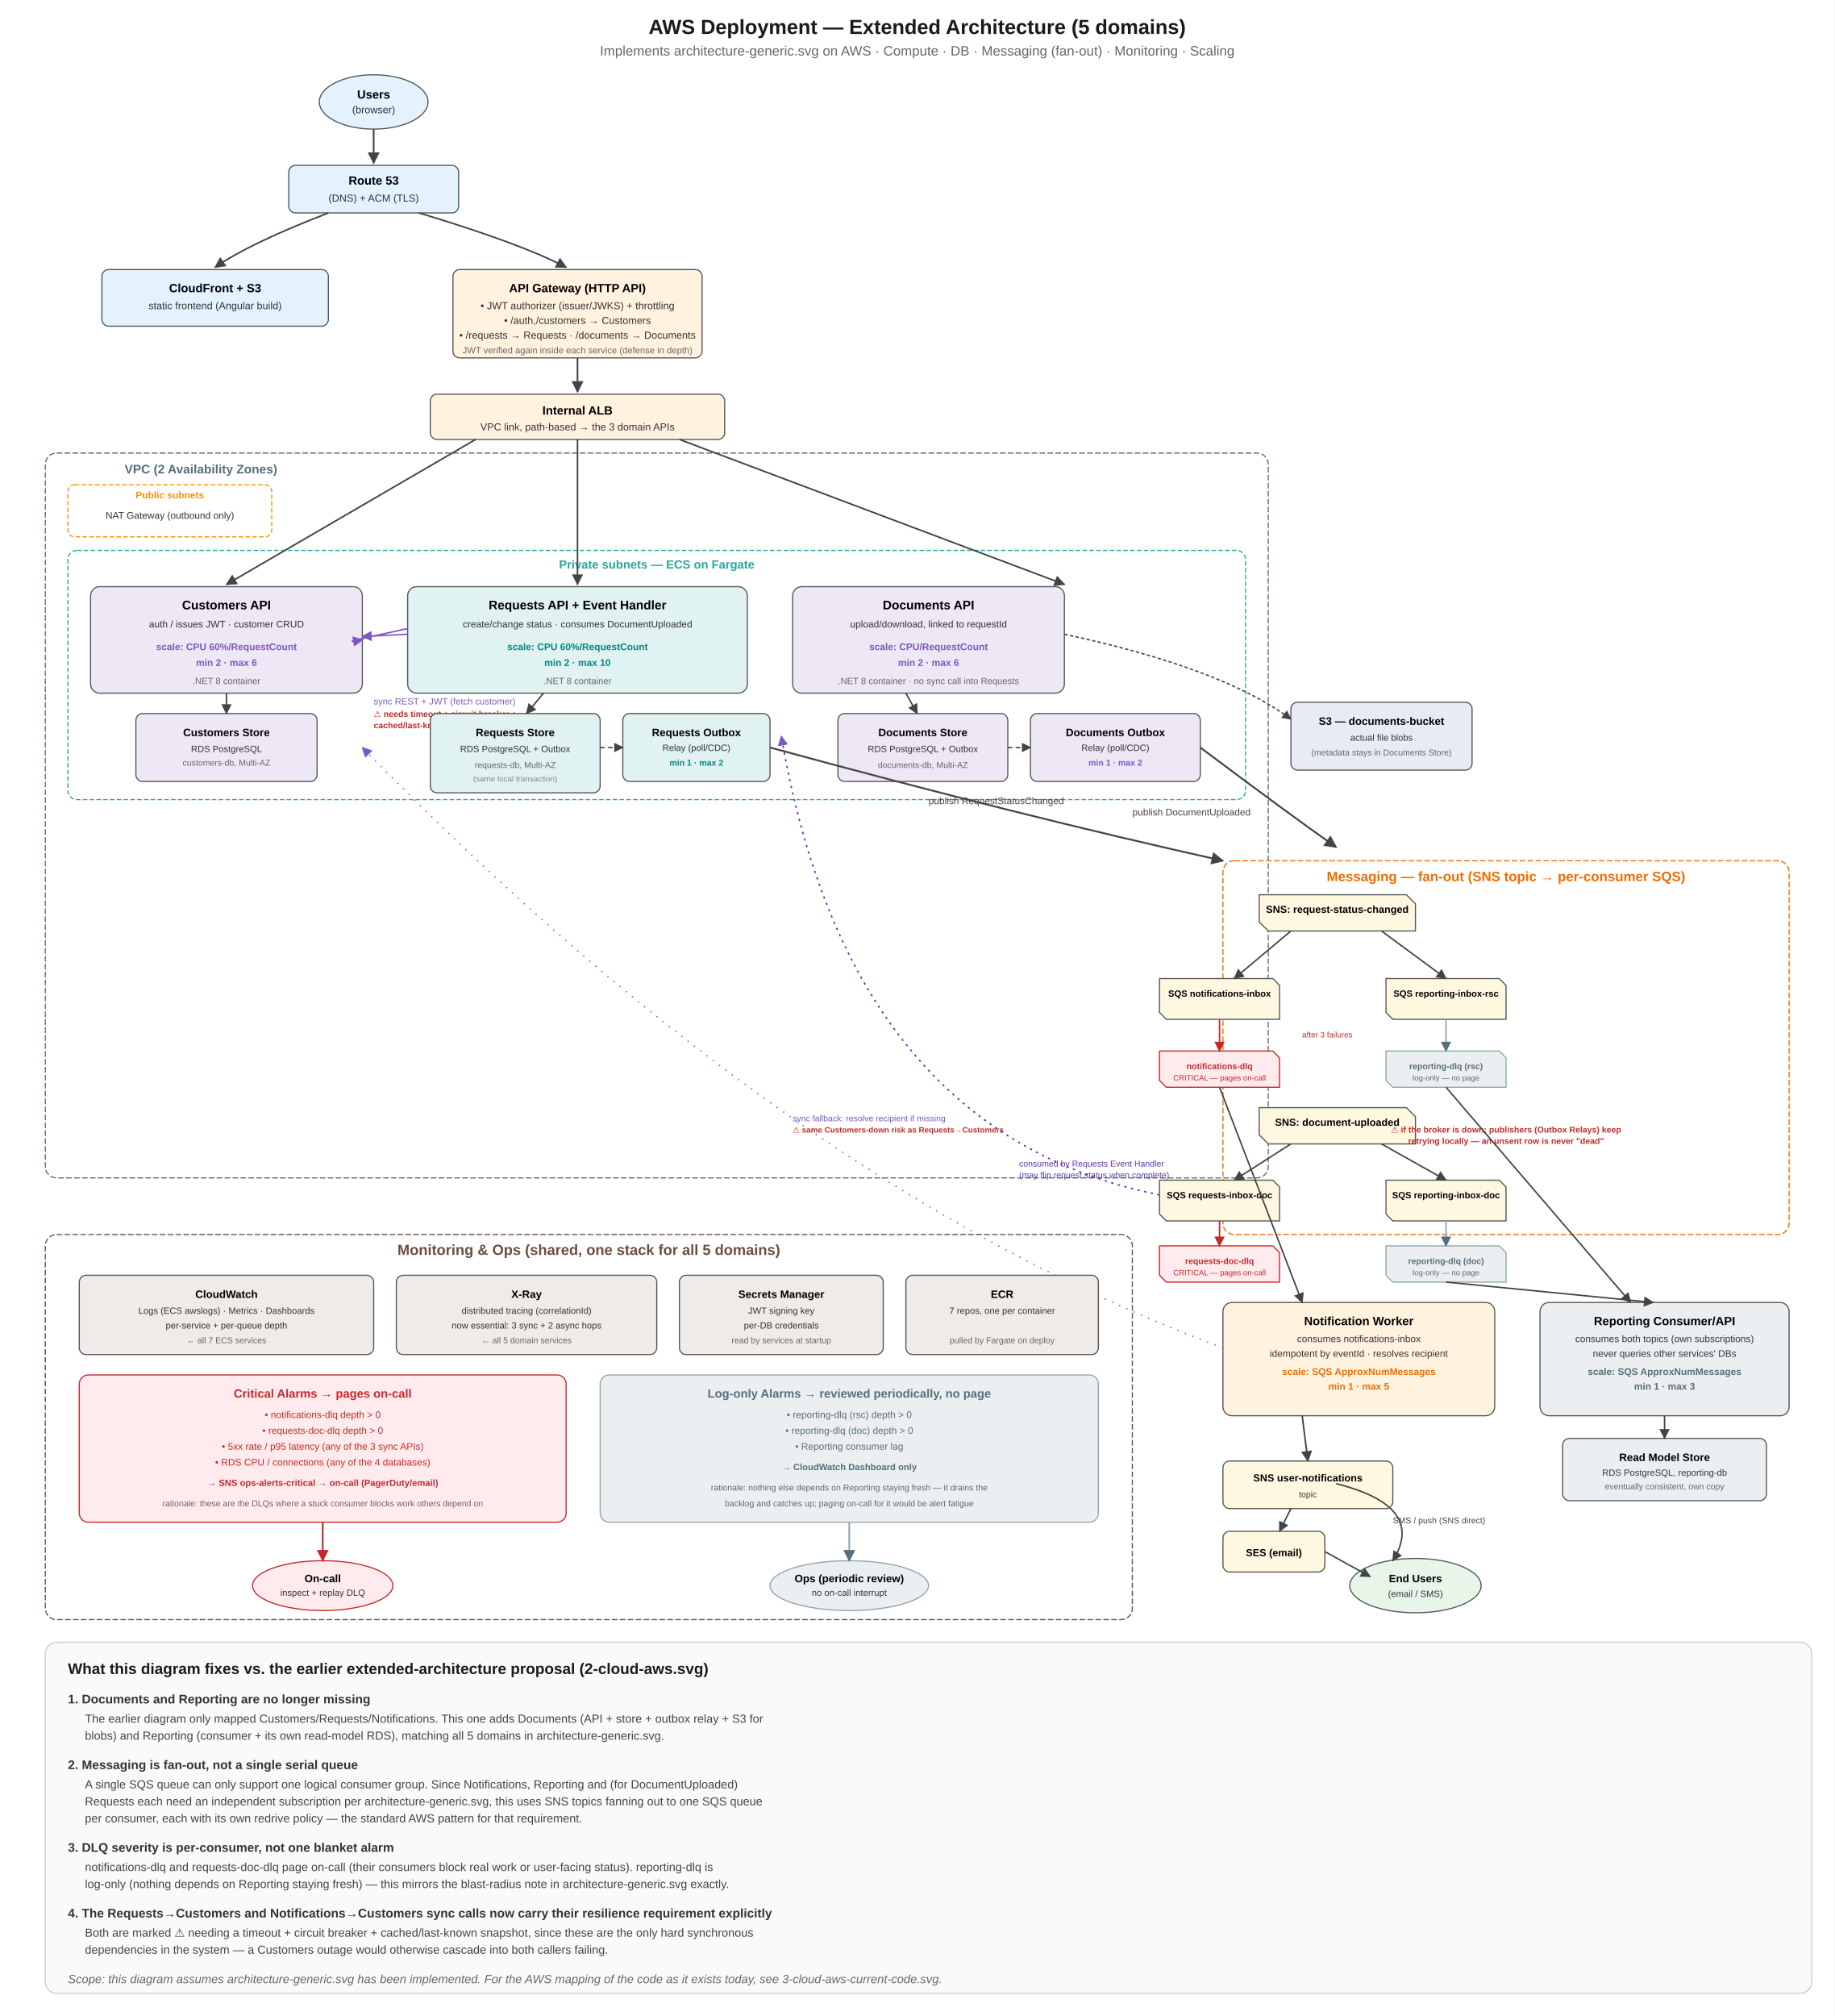
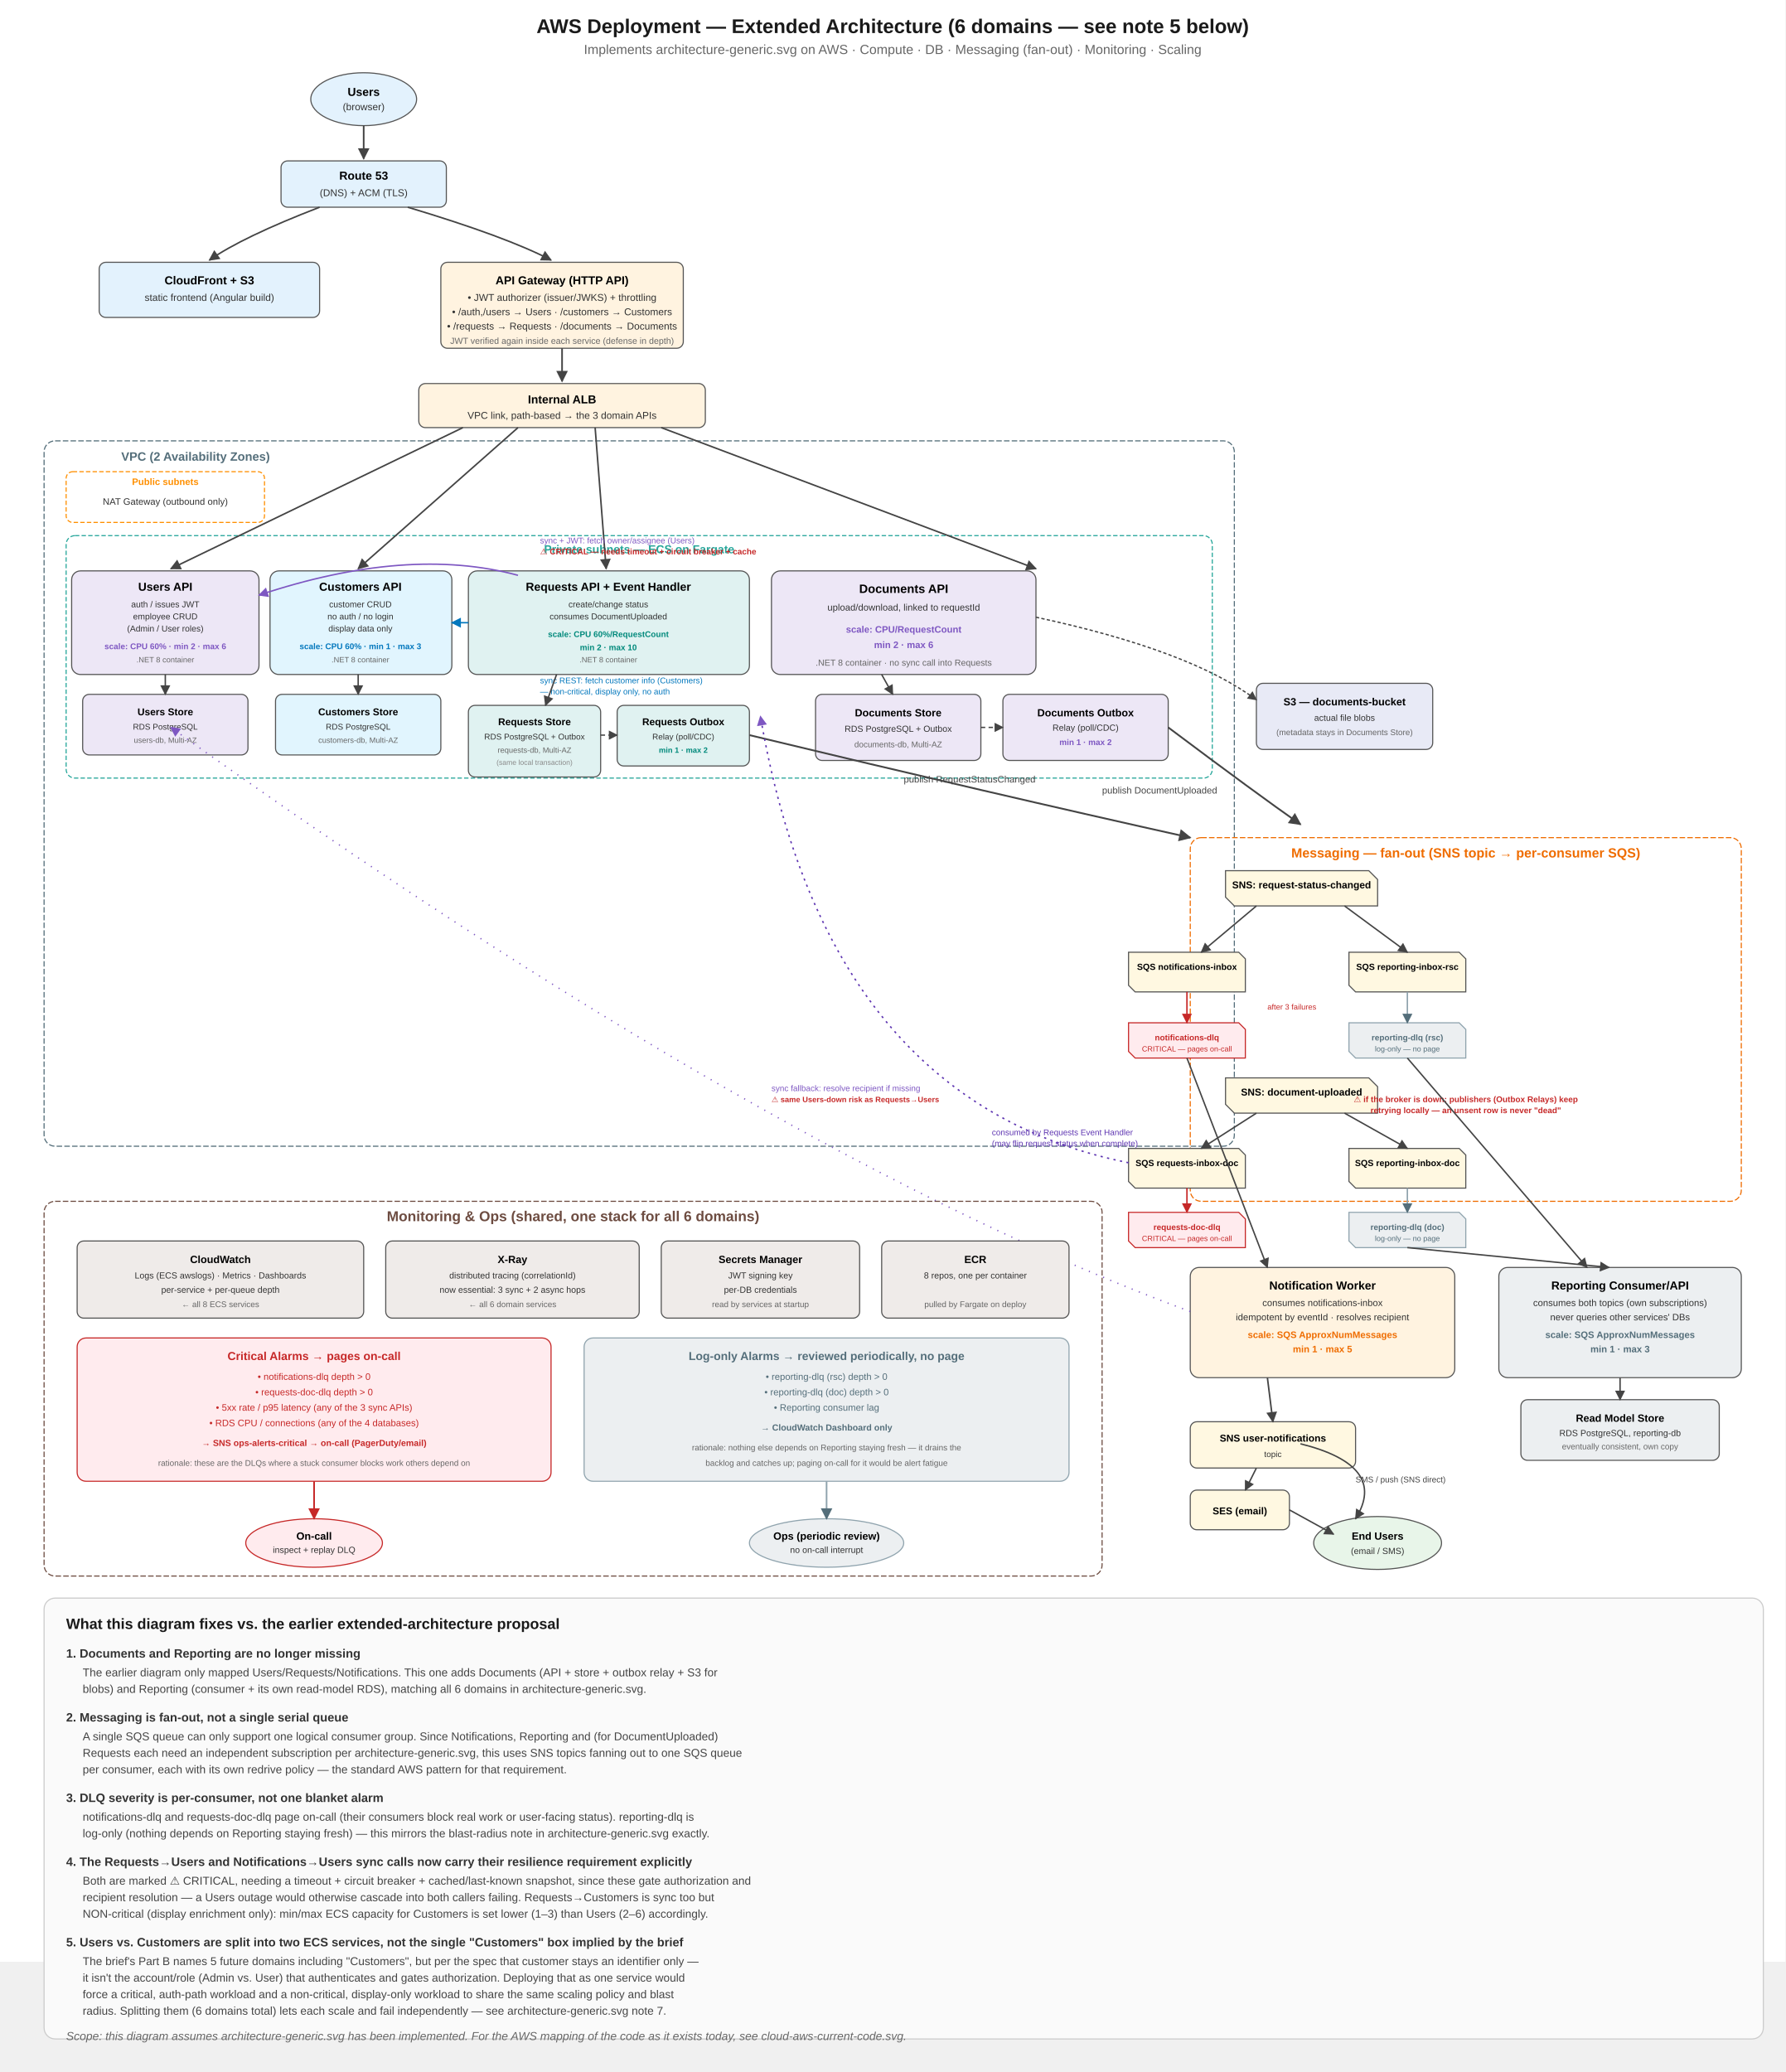
- <svg xmlns="http://www.w3.org/2000/svg" viewBox="0 0 1620 1780" font-family="Segoe UI, Arial, sans-serif">
+ <svg xmlns="http://www.w3.org/2000/svg" viewBox="0 0 1620 1880" font-family="Segoe UI, Arial, sans-serif">
  <defs>
    <marker id="a1" viewBox="0 0 10 10" refX="9" refY="5" markerWidth="7" markerHeight="7" orient="auto-start-reverse">
      <path d="M0,0 L10,5 L0,10 z" fill="#444" />
    </marker>
    <marker id="a2" viewBox="0 0 10 10" refX="9" refY="5" markerWidth="7" markerHeight="7" orient="auto-start-reverse">
      <path d="M0,0 L10,5 L0,10 z" fill="#c62828" />
    </marker>
    <marker id="a3" viewBox="0 0 10 10" refX="9" refY="5" markerWidth="7" markerHeight="7" orient="auto-start-reverse">
      <path d="M0,0 L10,5 L0,10 z" fill="#7e57c2" />
    </marker>
    <marker id="a4" viewBox="0 0 10 10" refX="9" refY="5" markerWidth="7" markerHeight="7" orient="auto-start-reverse">
      <path d="M0,0 L10,5 L0,10 z" fill="#546e7a" />
    </marker>
+     <marker id="a5" viewBox="0 0 10 10" refX="9" refY="5" markerWidth="7" markerHeight="7" orient="auto-start-reverse">
+       <path d="M0,0 L10,5 L0,10 z" fill="#0277bd" />
+     </marker>
  </defs>
  <rect x="0" y="0" width="1620" height="1780" fill="#ffffff" />
-   <text x="810" y="30" text-anchor="middle" font-size="18" font-weight="700" fill="#1a1a1a">AWS Deployment — Extended Architecture (5 domains)</text>
+   <text x="810" y="30" text-anchor="middle" font-size="18" font-weight="700" fill="#1a1a1a">AWS Deployment — Extended Architecture (6 domains — see note 5 below)</text>
  <text x="810" y="49" text-anchor="middle" font-size="12" fill="#666">Implements architecture-generic.svg on AWS · Compute · DB · Messaging (fan-out) · Monitoring · Scaling</text>
  <ellipse cx="330" cy="90" rx="48" ry="24" fill="#e3f2fd" stroke="#555" />
  <text x="330" y="87" text-anchor="middle" font-size="10.5" font-weight="600">Users</text>
  <text x="330" y="100" text-anchor="middle" font-size="9" fill="#333">(browser)</text>
  <path d="M330,114 L330,144" stroke="#444" stroke-width="1.5" marker-end="url(#a1)" />
  <rect x="255" y="146" width="150" height="42" rx="6" fill="#e3f2fd" stroke="#555" />
  <text x="330" y="163" text-anchor="middle" font-size="10.5" font-weight="600">Route 53</text>
  <text x="330" y="178" text-anchor="middle" font-size="9" fill="#333">(DNS) + ACM (TLS)</text>
  <path d="M290,188 Q220,215 190,236" stroke="#444" stroke-width="1.4" fill="none" marker-end="url(#a1)" />
  <path d="M370,188 Q460,215 500,236" stroke="#444" stroke-width="1.4" fill="none" marker-end="url(#a1)" />
  <rect x="90" y="238" width="200" height="50" rx="6" fill="#e3f2fd" stroke="#555" />
  <text x="190" y="258" text-anchor="middle" font-size="10.5" font-weight="600">CloudFront + S3</text>
  <text x="190" y="273" text-anchor="middle" font-size="9" fill="#333">static frontend (Angular build)</text>
  <rect x="400" y="238" width="220" height="78" rx="6" fill="#fff3e0" stroke="#555" />
  <text x="510" y="258" text-anchor="middle" font-size="10.5" font-weight="600">API Gateway (HTTP API)</text>
  <text x="510" y="273" text-anchor="middle" font-size="9" fill="#333">• JWT authorizer (issuer/JWKS) + throttling</text>
-   <text x="510" y="286" text-anchor="middle" font-size="9" fill="#333">• /auth,/customers → Customers</text>
+   <text x="510" y="286" text-anchor="middle" font-size="9" fill="#333">• /auth,/users → Users · /customers → Customers</text>
  <text x="510" y="299" text-anchor="middle" font-size="9" fill="#333">• /requests → Requests · /documents → Documents</text>
  <text x="510" y="312" text-anchor="middle" font-size="8" fill="#666">JWT verified again inside each service (defense in depth)</text>
  <path d="M510,316 L510,346" stroke="#444" stroke-width="1.5" marker-end="url(#a1)" />
  <rect x="380" y="348" width="260" height="40" rx="6" fill="#fff3e0" stroke="#555" />
  <text x="510" y="366" text-anchor="middle" font-size="10.5" font-weight="600">Internal ALB</text>
  <text x="510" y="380" text-anchor="middle" font-size="9" fill="#333">VPC link, path-based → the 3 domain APIs</text>
  <rect x="40" y="400" width="1080" height="640" rx="10" fill="none" stroke="#546e7a" stroke-dasharray="5,2" />
  <text x="110" y="418" font-size="11" fill="#546e7a" font-weight="700">VPC (2 Availability Zones)</text>
  <rect x="60" y="428" width="180" height="46" rx="6" fill="none" stroke="#ff8f00" stroke-dasharray="4,2" />
  <text x="150" y="440" text-anchor="middle" font-size="8.5" fill="#ff8f00" font-weight="700">Public subnets</text>
  <text x="150" y="458" text-anchor="middle" font-size="8.5" fill="#333">NAT Gateway (outbound only)</text>
  <rect x="60" y="486" width="1040" height="220" rx="8" fill="none" stroke="#26a69a" stroke-dasharray="4,2" />
  <text x="580" y="502" text-anchor="middle" font-size="10.5" fill="#26a69a" font-weight="700">Private subnets — ECS on Fargate</text>
-   <path d="M420,388 L200,516" stroke="#444" stroke-width="1.4" fill="none" marker-end="url(#a1)" />
-   <path d="M510,388 L510,516" stroke="#444" stroke-width="1.4" fill="none" marker-end="url(#a1)" />
+   <path d="M420,388 L155,516" stroke="#444" stroke-width="1.4" fill="none" marker-end="url(#a1)" />
+   <path d="M470,388 L325,516" stroke="#444" stroke-width="1.4" fill="none" marker-end="url(#a1)" />
+   <path d="M540,388 L550,516" stroke="#444" stroke-width="1.4" fill="none" marker-end="url(#a1)" />
  <path d="M600,388 L940,516" stroke="#444" stroke-width="1.4" fill="none" marker-end="url(#a1)" />
-   <rect x="80" y="518" width="240" height="94" rx="8" fill="#ede7f6" stroke="#555" />
-   <text x="200" y="538" text-anchor="middle" font-size="11" font-weight="600">Customers API</text>
-   <text x="200" y="554" text-anchor="middle" font-size="8.5" fill="#333">auth / issues JWT · customer CRUD</text>
-   <text x="200" y="574" text-anchor="middle" font-size="8.5" font-weight="600" fill="#7e57c2">scale: CPU 60%/RequestCount</text>
-   <text x="200" y="588" text-anchor="middle" font-size="8.5" font-weight="600" fill="#7e57c2">min 2 · max 6</text>
-   <text x="200" y="604" text-anchor="middle" font-size="8" fill="#666">.NET 8 container</text>
-   <rect x="360" y="518" width="300" height="94" rx="8" fill="#e0f2f1" stroke="#555" />
-   <text x="510" y="538" text-anchor="middle" font-size="11" font-weight="600">Requests API + Event Handler</text>
-   <text x="510" y="554" text-anchor="middle" font-size="8.5" fill="#333">create/change status · consumes DocumentUploaded</text>
-   <text x="510" y="574" text-anchor="middle" font-size="8.5" font-weight="600" fill="#00897b">scale: CPU 60%/RequestCount</text>
-   <text x="510" y="588" text-anchor="middle" font-size="8.5" font-weight="600" fill="#00897b">min 2 · max 10</text>
-   <text x="510" y="604" text-anchor="middle" font-size="8" fill="#666">.NET 8 container</text>
-   <path d="M360,555 Q290,570 320,565" stroke="#7e57c2" stroke-width="1.3" fill="none" marker-end="url(#a3)" />
-   <path d="M360,560 L320,562" stroke="#7e57c2" stroke-width="1.3" fill="none" marker-end="url(#a3)" />
-   <text x="330" y="622" font-size="8" fill="#7e57c2">sync REST + JWT (fetch customer)</text>
-   <text x="330" y="633" font-size="7.5" fill="#c62828" font-weight="600">⚠ needs timeout + circuit breaker +</text>
-   <text x="330" y="643" font-size="7.5" fill="#c62828" font-weight="600">cached/last-known snapshot fallback</text>
+   <rect x="65" y="518" width="170" height="94" rx="8" fill="#ede7f6" stroke="#555" />
+   <text x="150" y="536" text-anchor="middle" font-size="10.5" font-weight="600">Users API</text>
+   <text x="150" y="551" text-anchor="middle" font-size="7.8" fill="#333">auth / issues JWT</text>
+   <text x="150" y="562" text-anchor="middle" font-size="7.8" fill="#333">employee CRUD</text>
+   <text x="150" y="573" text-anchor="middle" font-size="7.8" fill="#333">(Admin / User roles)</text>
+   <text x="150" y="589" text-anchor="middle" font-size="7.5" font-weight="600" fill="#7e57c2">scale: CPU 60% · min 2 · max 6</text>
+   <text x="150" y="601" text-anchor="middle" font-size="7" fill="#666">.NET 8 container</text>
+   <rect x="245" y="518" width="165" height="94" rx="8" fill="#e1f5fe" stroke="#555" />
+   <text x="327" y="536" text-anchor="middle" font-size="10.5" font-weight="600">Customers API</text>
+   <text x="327" y="551" text-anchor="middle" font-size="7.8" fill="#333">customer CRUD</text>
+   <text x="327" y="562" text-anchor="middle" font-size="7.8" fill="#333">no auth / no login</text>
+   <text x="327" y="573" text-anchor="middle" font-size="7.8" fill="#333">display data only</text>
+   <text x="327" y="589" text-anchor="middle" font-size="7.5" font-weight="600" fill="#0277bd">scale: CPU 60% · min 1 · max 3</text>
+   <text x="327" y="601" text-anchor="middle" font-size="7" fill="#666">.NET 8 container</text>
+   <rect x="425" y="518" width="255" height="94" rx="8" fill="#e0f2f1" stroke="#555" />
+   <text x="552" y="536" text-anchor="middle" font-size="10.5" font-weight="600">Requests API + Event Handler</text>
+   <text x="552" y="551" text-anchor="middle" font-size="7.8" fill="#333">create/change status</text>
+   <text x="552" y="562" text-anchor="middle" font-size="7.8" fill="#333">consumes DocumentUploaded</text>
+   <text x="552" y="578" text-anchor="middle" font-size="7.5" font-weight="600" fill="#00897b">scale: CPU 60%/RequestCount</text>
+   <text x="552" y="590" text-anchor="middle" font-size="7.5" font-weight="600" fill="#00897b">min 2 · max 10</text>
+   <text x="552" y="601" text-anchor="middle" font-size="7" fill="#666">.NET 8 container</text>
+   <path d="M470,522 Q370,495 235,540" stroke="#7e57c2" stroke-width="1.3" fill="none" marker-end="url(#a3)" />
+   <path d="M425,565 L410,565" stroke="#0277bd" stroke-width="1.3" fill="none" marker-end="url(#a5)" />
+   <text x="490" y="493" font-size="7.5" fill="#7e57c2">sync + JWT: fetch owner/assignee (Users)</text>
+   <text x="490" y="503" font-size="7.5" fill="#c62828" font-weight="600">⚠ CRITICAL — needs timeout + circuit breaker + cache</text>
+   <text x="490" y="620" font-size="7.5" fill="#0277bd">sync REST: fetch customer info (Customers)</text>
+   <text x="490" y="630" font-size="7.5" fill="#0277bd">— non-critical, display only, no auth</text>
  <rect x="700" y="518" width="240" height="94" rx="8" fill="#ede7f6" stroke="#555" />
  <text x="820" y="538" text-anchor="middle" font-size="11" font-weight="600">Documents API</text>
  <text x="820" y="554" text-anchor="middle" font-size="8.5" fill="#333">upload/download, linked to requestId</text>
  <text x="820" y="574" text-anchor="middle" font-size="8.5" font-weight="600" fill="#7e57c2">scale: CPU/RequestCount</text>
  <text x="820" y="588" text-anchor="middle" font-size="8.5" font-weight="600" fill="#7e57c2">min 2 · max 6</text>
  <text x="820" y="604" text-anchor="middle" font-size="8" fill="#666">.NET 8 container · no sync call into Requests</text>
-   <rect x="120" y="630" width="160" height="60" rx="6" fill="#ede7f6" stroke="#555" />
-   <text x="200" y="650" text-anchor="middle" font-size="9.5" font-weight="600">Customers Store</text>
-   <text x="200" y="664" text-anchor="middle" font-size="8" fill="#333">RDS PostgreSQL</text>
-   <text x="200" y="676" text-anchor="middle" font-size="7.5" fill="#666">customers-db, Multi-AZ</text>
-   <path d="M200,612 L200,630" stroke="#444" stroke-width="1.3" marker-end="url(#a1)" />
-   <rect x="380" y="630" width="150" height="70" rx="6" fill="#e0f2f1" stroke="#555" />
-   <text x="455" y="650" text-anchor="middle" font-size="9.5" font-weight="600">Requests Store</text>
-   <text x="455" y="664" text-anchor="middle" font-size="8" fill="#333">RDS PostgreSQL + Outbox</text>
-   <text x="455" y="678" text-anchor="middle" font-size="7.5" fill="#666">requests-db, Multi-AZ</text>
-   <text x="455" y="690" text-anchor="middle" font-size="7" fill="#888">(same local transaction)</text>
-   <path d="M480,612 L465,630" stroke="#444" stroke-width="1.3" marker-end="url(#a1)" />
-   <rect x="550" y="630" width="130" height="60" rx="6" fill="#e0f2f1" stroke="#555" />
-   <text x="615" y="650" text-anchor="middle" font-size="9.5" font-weight="600">Requests Outbox</text>
-   <text x="615" y="663" text-anchor="middle" font-size="8" fill="#333">Relay (poll/CDC)</text>
-   <text x="615" y="676" text-anchor="middle" font-size="7.5" font-weight="600" fill="#00897b">min 1 · max 2</text>
-   <path d="M530,660 L550,660" stroke="#444" stroke-width="1.2" stroke-dasharray="4 3" marker-end="url(#a1)" />
+   <rect x="75" y="630" width="150" height="55" rx="6" fill="#ede7f6" stroke="#555" />
+   <text x="150" y="649" text-anchor="middle" font-size="9" font-weight="600">Users Store</text>
+   <text x="150" y="662" text-anchor="middle" font-size="7.5" fill="#333">RDS PostgreSQL</text>
+   <text x="150" y="674" text-anchor="middle" font-size="7" fill="#666">users-db, Multi-AZ</text>
+   <path d="M150,612 L150,630" stroke="#444" stroke-width="1.3" marker-end="url(#a1)" />
+   <rect x="250" y="630" width="150" height="55" rx="6" fill="#e1f5fe" stroke="#555" />
+   <text x="325" y="649" text-anchor="middle" font-size="9" font-weight="600">Customers Store</text>
+   <text x="325" y="662" text-anchor="middle" font-size="7.5" fill="#333">RDS PostgreSQL</text>
+   <text x="325" y="674" text-anchor="middle" font-size="7" fill="#666">customers-db, Multi-AZ</text>
+   <path d="M325,612 L325,630" stroke="#444" stroke-width="1.3" marker-end="url(#a1)" />
+   <rect x="425" y="640" width="120" height="65" rx="6" fill="#e0f2f1" stroke="#555" />
+   <text x="485" y="658" text-anchor="middle" font-size="9" font-weight="600">Requests Store</text>
+   <text x="485" y="671" text-anchor="middle" font-size="7.5" fill="#333">RDS PostgreSQL + Outbox</text>
+   <text x="485" y="683" text-anchor="middle" font-size="7" fill="#666">requests-db, Multi-AZ</text>
+   <text x="485" y="694" text-anchor="middle" font-size="6.5" fill="#888">(same local transaction)</text>
+   <path d="M505,612 L495,640" stroke="#444" stroke-width="1.3" marker-end="url(#a1)" />
+   <rect x="560" y="640" width="120" height="55" rx="6" fill="#e0f2f1" stroke="#555" />
+   <text x="620" y="658" text-anchor="middle" font-size="9" font-weight="600">Requests Outbox</text>
+   <text x="620" y="671" text-anchor="middle" font-size="7.5" fill="#333">Relay (poll/CDC)</text>
+   <text x="620" y="683" text-anchor="middle" font-size="7" font-weight="600" fill="#00897b">min 1 · max 2</text>
+   <path d="M545,667 L560,667" stroke="#444" stroke-width="1.2" stroke-dasharray="4 3" marker-end="url(#a1)" />
  <rect x="740" y="630" width="150" height="60" rx="6" fill="#ede7f6" stroke="#555" />
  <text x="815" y="650" text-anchor="middle" font-size="9.5" font-weight="600">Documents Store</text>
  <text x="815" y="664" text-anchor="middle" font-size="8" fill="#333">RDS PostgreSQL + Outbox</text>
  <text x="815" y="678" text-anchor="middle" font-size="7.5" fill="#666">documents-db, Multi-AZ</text>
  <path d="M800,612 L810,630" stroke="#444" stroke-width="1.3" marker-end="url(#a1)" />
  <rect x="910" y="630" width="150" height="60" rx="6" fill="#ede7f6" stroke="#555" />
  <text x="985" y="650" text-anchor="middle" font-size="9.5" font-weight="600">Documents Outbox</text>
  <text x="985" y="663" text-anchor="middle" font-size="8" fill="#333">Relay (poll/CDC)</text>
  <text x="985" y="676" text-anchor="middle" font-size="7.5" font-weight="600" fill="#7e57c2">min 1 · max 2</text>
  <path d="M890,660 L910,660" stroke="#444" stroke-width="1.2" stroke-dasharray="4 3" marker-end="url(#a1)" />
  <rect x="1140" y="620" width="160" height="60" rx="6" fill="#e8eaf6" stroke="#555" />
  <text x="1220" y="640" text-anchor="middle" font-size="9.5" font-weight="600">S3 — documents-bucket</text>
  <text x="1220" y="654" text-anchor="middle" font-size="8" fill="#333">actual file blobs</text>
  <text x="1220" y="667" text-anchor="middle" font-size="7.5" fill="#666">(metadata stays in Documents Store)</text>
  <path d="M940,560 Q1080,590 1140,635" stroke="#444" stroke-width="1.2" fill="none" stroke-dasharray="3,2" marker-end="url(#a1)" />
-   <path d="M680,660 Q900,720 1080,760" stroke="#444" stroke-width="1.6" fill="none" marker-end="url(#a1)" />
+   <path d="M680,667 Q900,720 1080,760" stroke="#444" stroke-width="1.6" fill="none" marker-end="url(#a1)" />
  <text x="820" y="710" font-size="8.5" fill="#444">publish RequestStatusChanged</text>
  <path d="M1060,660 Q1140,720 1180,748" stroke="#444" stroke-width="1.6" fill="none" marker-end="url(#a1)" />
  <text x="1000" y="720" font-size="8.5" fill="#444">publish DocumentUploaded</text>
  <rect x="1080" y="760" width="500" height="330" rx="10" fill="none" stroke="#ef6c00" stroke-dasharray="5,2" />
  <text x="1330" y="778" text-anchor="middle" font-size="12" fill="#ef6c00" font-weight="700">Messaging — fan-out (SNS topic → per-consumer SQS)</text>
  <polygon fill="#fff8e1" stroke="#555" points="1250,822 1120,822 1112,814 1112,790 1242,790 1250,798" />
  <text x="1181" y="806" text-anchor="middle" font-size="9" font-weight="600">SNS: request-status-changed</text>
  <polygon fill="#fff8e1" stroke="#555" points="1130,900 1030,900 1024,894 1024,864 1124,864 1130,870" />
  <text x="1077" y="880" text-anchor="middle" font-size="8" font-weight="600">SQS notifications-inbox</text>
  <path d="M1140,822 L1090,864" stroke="#444" stroke-width="1.3" fill="none" marker-end="url(#a1)" />
  <polygon fill="#fff8e1" stroke="#555" points="1330,900 1230,900 1224,894 1224,864 1324,864 1330,870" />
  <text x="1277" y="880" text-anchor="middle" font-size="8" font-weight="600">SQS reporting-inbox-rsc</text>
  <path d="M1220,822 L1277,864" stroke="#444" stroke-width="1.3" fill="none" marker-end="url(#a1)" />
  <polygon fill="#ffebee" stroke="#c62828" points="1130,960 1030,960 1024,954 1024,928 1124,928 1130,934" />
  <text x="1077" y="944" text-anchor="middle" font-size="7.5" font-weight="700" fill="#c62828">notifications-dlq</text>
  <text x="1077" y="954" text-anchor="middle" font-size="6.8" fill="#c62828">CRITICAL — pages on-call</text>
  <path d="M1077,900 L1077,928" stroke="#c62828" stroke-width="1.3" marker-end="url(#a2)" />
  <text x="1150" y="916" font-size="7" fill="#c62828">after 3 failures</text>
  <polygon fill="#eceff1" stroke="#90a4ae" points="1330,960 1230,960 1224,954 1224,928 1324,928 1330,934" />
  <text x="1277" y="944" text-anchor="middle" font-size="7.5" font-weight="700" fill="#546e7a">reporting-dlq (rsc)</text>
  <text x="1277" y="954" text-anchor="middle" font-size="6.8" fill="#546e7a">log-only — no page</text>
  <path d="M1277,900 L1277,928" stroke="#90a4ae" stroke-width="1.3" marker-end="url(#a4)" />
  <polygon fill="#fff8e1" stroke="#555" points="1250,1010 1120,1010 1112,1002 1112,978 1242,978 1250,986" />
  <text x="1181" y="994" text-anchor="middle" font-size="9" font-weight="600">SNS: document-uploaded</text>
  <polygon fill="#fff8e1" stroke="#555" points="1130,1078 1030,1078 1024,1072 1024,1042 1124,1042 1130,1048" />
  <text x="1077" y="1058" text-anchor="middle" font-size="8" font-weight="600">SQS requests-inbox-doc</text>
  <path d="M1140,1010 L1090,1042" stroke="#444" stroke-width="1.3" fill="none" marker-end="url(#a1)" />
  <text x="900" y="1030" font-size="7.5" fill="#5e35b1">consumed by Requests Event Handler</text>
  <text x="900" y="1040" font-size="7.5" fill="#5e35b1">(may flip request status when complete)</text>
  <path d="M1024,1055 Q750,1000 690,650" stroke="#5e35b1" stroke-width="1.3" fill="none" stroke-dasharray="2 4" marker-end="url(#a3)" />
  <polygon fill="#fff8e1" stroke="#555" points="1330,1078 1230,1078 1224,1072 1224,1042 1324,1042 1330,1048" />
  <text x="1277" y="1058" text-anchor="middle" font-size="8" font-weight="600">SQS reporting-inbox-doc</text>
  <path d="M1220,1010 L1277,1042" stroke="#444" stroke-width="1.3" fill="none" marker-end="url(#a1)" />
  <polygon fill="#ffebee" stroke="#c62828" points="1130,1132 1030,1132 1024,1126 1024,1100 1124,1100 1130,1106" />
  <text x="1077" y="1116" text-anchor="middle" font-size="7.5" font-weight="700" fill="#c62828">requests-doc-dlq</text>
  <text x="1077" y="1126" text-anchor="middle" font-size="6.8" fill="#c62828">CRITICAL — pages on-call</text>
  <path d="M1077,1078 L1077,1100" stroke="#c62828" stroke-width="1.3" marker-end="url(#a2)" />
  <polygon fill="#eceff1" stroke="#90a4ae" points="1330,1132 1230,1132 1224,1126 1224,1100 1324,1100 1330,1106" />
  <text x="1277" y="1116" text-anchor="middle" font-size="7.5" font-weight="700" fill="#546e7a">reporting-dlq (doc)</text>
  <text x="1277" y="1126" text-anchor="middle" font-size="6.8" fill="#546e7a">log-only — no page</text>
  <path d="M1277,1078 L1277,1100" stroke="#90a4ae" stroke-width="1.3" marker-end="url(#a4)" />
  <text x="1330" y="1000" font-size="7.5" fill="#c62828" font-weight="600" text-anchor="middle">⚠ if the broker is down: publishers (Outbox Relays) keep</text>
  <text x="1330" y="1010" font-size="7.5" fill="#c62828" font-weight="600" text-anchor="middle">retrying locally — an unsent row is never "dead"</text>
  <rect x="1080" y="1150" width="240" height="100" rx="8" fill="#fff3e0" stroke="#555" />
  <text x="1200" y="1170" text-anchor="middle" font-size="10.5" font-weight="600">Notification Worker</text>
  <text x="1200" y="1185" text-anchor="middle" font-size="8.5" fill="#333">consumes notifications-inbox</text>
  <text x="1200" y="1198" text-anchor="middle" font-size="8.5" fill="#333">idempotent by eventId · resolves recipient</text>
  <text x="1200" y="1214" text-anchor="middle" font-size="8.5" font-weight="600" fill="#ef6c00">scale: SQS ApproxNumMessages</text>
  <text x="1200" y="1227" text-anchor="middle" font-size="8.5" font-weight="600" fill="#ef6c00">min 1 · max 5</text>
  <path d="M1077,960 L1150,1150" stroke="#444" stroke-width="1.3" fill="none" marker-end="url(#a1)" />
-   <path d="M1080,1190 Q700,1050 320,660" stroke="#7e57c2" stroke-width="1.3" fill="none" stroke-dasharray="1 6" marker-end="url(#a3)" />
+   <path d="M1080,1190 Q700,1050 155,660" stroke="#7e57c2" stroke-width="1.3" fill="none" stroke-dasharray="1 6" marker-end="url(#a3)" />
  <text x="700" y="990" font-size="7.5" fill="#7e57c2">sync fallback: resolve recipient if missing</text>
-   <text x="700" y="1000" font-size="7" fill="#c62828" font-weight="600">⚠ same Customers-down risk as Requests→Customers</text>
+   <text x="700" y="1000" font-size="7" fill="#c62828" font-weight="600">⚠ same Users-down risk as Requests→Users</text>
  <rect x="1360" y="1150" width="220" height="100" rx="8" fill="#eceff1" stroke="#555" />
  <text x="1470" y="1170" text-anchor="middle" font-size="10.5" font-weight="600">Reporting Consumer/API</text>
  <text x="1470" y="1185" text-anchor="middle" font-size="8.5" fill="#333">consumes both topics (own subscriptions)</text>
  <text x="1470" y="1198" text-anchor="middle" font-size="8.5" fill="#333">never queries other services' DBs</text>
  <text x="1470" y="1214" text-anchor="middle" font-size="8.5" font-weight="600" fill="#546e7a">scale: SQS ApproxNumMessages</text>
  <text x="1470" y="1227" text-anchor="middle" font-size="8.5" font-weight="600" fill="#546e7a">min 1 · max 3</text>
  <path d="M1277,960 L1440,1150" stroke="#444" stroke-width="1.3" fill="none" marker-end="url(#a1)" />
  <path d="M1277,1132 L1460,1150" stroke="#444" stroke-width="1.3" fill="none" marker-end="url(#a1)" />
  <rect x="1380" y="1270" width="180" height="55" rx="6" fill="#eceff1" stroke="#555" />
  <text x="1470" y="1290" text-anchor="middle" font-size="9.5" font-weight="600">Read Model Store</text>
  <text x="1470" y="1303" text-anchor="middle" font-size="8" fill="#333">RDS PostgreSQL, reporting-db</text>
  <text x="1470" y="1315" text-anchor="middle" font-size="7.5" fill="#666">eventually consistent, own copy</text>
  <path d="M1470,1250 L1470,1270" stroke="#444" stroke-width="1.3" marker-end="url(#a1)" />
  <rect x="1080" y="1290" width="150" height="42" rx="6" fill="#fff8e1" stroke="#555" />
  <text x="1155" y="1308" text-anchor="middle" font-size="9" font-weight="600">SNS user-notifications</text>
  <text x="1155" y="1322" text-anchor="middle" font-size="7.5" fill="#333">topic</text>
  <path d="M1150,1250 L1155,1290" stroke="#444" stroke-width="1.4" marker-end="url(#a1)" />
  <rect x="1080" y="1352" width="90" height="36" rx="6" fill="#fff8e1" stroke="#555" />
  <text x="1125" y="1374" text-anchor="middle" font-size="9" font-weight="600">SES (email)</text>
  <path d="M1140,1332 L1130,1352" stroke="#444" stroke-width="1.3" marker-end="url(#a1)" />
  <ellipse cx="1250" cy="1400" rx="58" ry="24" fill="#e8f5e9" stroke="#555" />
  <text x="1250" y="1397" text-anchor="middle" font-size="9.5" font-weight="600">End Users</text>
  <text x="1250" y="1410" text-anchor="middle" font-size="8" fill="#333">(email / SMS)</text>
  <path d="M1170,1370 L1210,1392" stroke="#444" stroke-width="1.3" marker-end="url(#a1)" />
  <path d="M1180,1310 Q1260,1330 1230,1378" stroke="#444" stroke-width="1.3" fill="none" marker-end="url(#a1)" />
  <text x="1230" y="1345" font-size="7.5" fill="#444">SMS / push (SNS direct)</text>
  <rect x="40" y="1090" width="960" height="340" rx="10" fill="none" stroke="#6d4c41" stroke-dasharray="5,2" />
-   <text x="520" y="1108" text-anchor="middle" font-size="13" fill="#6d4c41" font-weight="700">Monitoring &amp; Ops (shared, one stack for all 5 domains)</text>
+   <text x="520" y="1108" text-anchor="middle" font-size="13" fill="#6d4c41" font-weight="700">Monitoring &amp; Ops (shared, one stack for all 6 domains)</text>
  <rect x="70" y="1126" width="260" height="70" rx="6" fill="#efebe9" stroke="#555" />
  <text x="200" y="1146" text-anchor="middle" font-size="9.5" font-weight="600">CloudWatch</text>
  <text x="200" y="1160" text-anchor="middle" font-size="8" fill="#333">Logs (ECS awslogs) · Metrics · Dashboards</text>
  <text x="200" y="1173" text-anchor="middle" font-size="8" fill="#333">per-service + per-queue depth</text>
-   <text x="200" y="1186" text-anchor="middle" font-size="7.5" fill="#666">← all 7 ECS services</text>
+   <text x="200" y="1186" text-anchor="middle" font-size="7.5" fill="#666">← all 8 ECS services</text>
  <rect x="350" y="1126" width="230" height="70" rx="6" fill="#efebe9" stroke="#555" />
  <text x="465" y="1146" text-anchor="middle" font-size="9.5" font-weight="600">X-Ray</text>
  <text x="465" y="1160" text-anchor="middle" font-size="8" fill="#333">distributed tracing (correlationId)</text>
  <text x="465" y="1173" text-anchor="middle" font-size="8" fill="#333">now essential: 3 sync + 2 async hops</text>
-   <text x="465" y="1186" text-anchor="middle" font-size="7.5" fill="#666">← all 5 domain services</text>
+   <text x="465" y="1186" text-anchor="middle" font-size="7.5" fill="#666">← all 6 domain services</text>
  <rect x="600" y="1126" width="180" height="70" rx="6" fill="#efebe9" stroke="#555" />
  <text x="690" y="1146" text-anchor="middle" font-size="9.5" font-weight="600">Secrets Manager</text>
  <text x="690" y="1160" text-anchor="middle" font-size="8" fill="#333">JWT signing key</text>
  <text x="690" y="1173" text-anchor="middle" font-size="8" fill="#333">per-DB credentials</text>
  <text x="690" y="1186" text-anchor="middle" font-size="7.5" fill="#666">read by services at startup</text>
  <rect x="800" y="1126" width="170" height="70" rx="6" fill="#efebe9" stroke="#555" />
  <text x="885" y="1146" text-anchor="middle" font-size="9.5" font-weight="600">ECR</text>
-   <text x="885" y="1160" text-anchor="middle" font-size="8" fill="#333">7 repos, one per container</text>
+   <text x="885" y="1160" text-anchor="middle" font-size="8" fill="#333">8 repos, one per container</text>
  <text x="885" y="1186" text-anchor="middle" font-size="7.5" fill="#666">pulled by Fargate on deploy</text>
  <rect x="70" y="1214" width="430" height="130" rx="8" fill="#ffebee" stroke="#c62828" />
  <text x="285" y="1234" text-anchor="middle" font-size="10.5" font-weight="700" fill="#c62828">Critical Alarms → pages on-call</text>
  <text x="285" y="1252" text-anchor="middle" font-size="8.5" fill="#c62828">• notifications-dlq depth &gt; 0</text>
  <text x="285" y="1266" text-anchor="middle" font-size="8.5" fill="#c62828">• requests-doc-dlq depth &gt; 0</text>
  <text x="285" y="1280" text-anchor="middle" font-size="8.5" fill="#c62828">• 5xx rate / p95 latency (any of the 3 sync APIs)</text>
  <text x="285" y="1294" text-anchor="middle" font-size="8.5" fill="#c62828">• RDS CPU / connections (any of the 4 databases)</text>
  <text x="285" y="1312" text-anchor="middle" font-size="8" fill="#c62828" font-weight="600">→ SNS ops-alerts-critical → on-call (PagerDuty/email)</text>
  <text x="285" y="1330" text-anchor="middle" font-size="7.5" fill="#666">rationale: these are the DLQs where a stuck consumer blocks work others depend on</text>
  <rect x="530" y="1214" width="440" height="130" rx="8" fill="#eceff1" stroke="#90a4ae" />
  <text x="750" y="1234" text-anchor="middle" font-size="10.5" font-weight="700" fill="#546e7a">Log-only Alarms → reviewed periodically, no page</text>
  <text x="750" y="1252" text-anchor="middle" font-size="8.5" fill="#546e7a">• reporting-dlq (rsc) depth &gt; 0</text>
  <text x="750" y="1266" text-anchor="middle" font-size="8.5" fill="#546e7a">• reporting-dlq (doc) depth &gt; 0</text>
  <text x="750" y="1280" text-anchor="middle" font-size="8.5" fill="#546e7a">• Reporting consumer lag</text>
  <text x="750" y="1298" text-anchor="middle" font-size="8" fill="#546e7a" font-weight="600">→ CloudWatch Dashboard only</text>
  <text x="750" y="1316" text-anchor="middle" font-size="7.5" fill="#666">rationale: nothing else depends on Reporting staying fresh — it drains the</text>
  <text x="750" y="1330" text-anchor="middle" font-size="7.5" fill="#666">backlog and catches up; paging on-call for it would be alert fatigue</text>
  <ellipse cx="285" cy="1400" rx="62" ry="22" fill="#ffebee" stroke="#c62828" />
  <text x="285" y="1397" text-anchor="middle" font-size="9.5" font-weight="600">On-call</text>
  <text x="285" y="1409" text-anchor="middle" font-size="8" fill="#333">inspect + replay DLQ</text>
  <path d="M285,1344 L285,1378" stroke="#c62828" stroke-width="1.5" marker-end="url(#a2)" />
  <ellipse cx="750" cy="1400" rx="70" ry="22" fill="#eceff1" stroke="#90a4ae" />
  <text x="750" y="1397" text-anchor="middle" font-size="9.5" font-weight="600">Ops (periodic review)</text>
  <text x="750" y="1409" text-anchor="middle" font-size="8" fill="#333">no on-call interrupt</text>
  <path d="M750,1344 L750,1378" stroke="#90a4ae" stroke-width="1.5" marker-end="url(#a4)" />
-   <rect x="40" y="1450" width="1560" height="310" rx="10" fill="#fafafa" stroke="#ccc" />
-   <text x="60" y="1478" font-size="13.5" font-weight="700" fill="#1a1a1a">What this diagram fixes vs. the earlier extended-architecture proposal (2-cloud-aws.svg)</text>
+   <rect x="40" y="1450" width="1560" height="400" rx="10" fill="#fafafa" stroke="#ccc" />
+   <text x="60" y="1478" font-size="13.5" font-weight="700" fill="#1a1a1a">What this diagram fixes vs. the earlier extended-architecture proposal</text>
  <text x="60" y="1504" font-size="11" fill="#333" font-weight="600">1. Documents and Reporting are no longer missing</text>
-   <text x="75" y="1521" font-size="10.3" fill="#444">The earlier diagram only mapped Customers/Requests/Notifications. This one adds Documents (API + store + outbox relay + S3 for</text>
-   <text x="75" y="1536" font-size="10.3" fill="#444">blobs) and Reporting (consumer + its own read-model RDS), matching all 5 domains in architecture-generic.svg.</text>
+   <text x="75" y="1521" font-size="10.3" fill="#444">The earlier diagram only mapped Users/Requests/Notifications. This one adds Documents (API + store + outbox relay + S3 for</text>
+   <text x="75" y="1536" font-size="10.3" fill="#444">blobs) and Reporting (consumer + its own read-model RDS), matching all 6 domains in architecture-generic.svg.</text>
  <text x="60" y="1562" font-size="11" fill="#333" font-weight="600">2. Messaging is fan-out, not a single serial queue</text>
  <text x="75" y="1579" font-size="10.3" fill="#444">A single SQS queue can only support one logical consumer group. Since Notifications, Reporting and (for DocumentUploaded)</text>
  <text x="75" y="1594" font-size="10.3" fill="#444">Requests each need an independent subscription per architecture-generic.svg, this uses SNS topics fanning out to one SQS queue</text>
  <text x="75" y="1609" font-size="10.3" fill="#444">per consumer, each with its own redrive policy — the standard AWS pattern for that requirement.</text>
  <text x="60" y="1635" font-size="11" fill="#333" font-weight="600">3. DLQ severity is per-consumer, not one blanket alarm</text>
  <text x="75" y="1652" font-size="10.3" fill="#444">notifications-dlq and requests-doc-dlq page on-call (their consumers block real work or user-facing status). reporting-dlq is</text>
  <text x="75" y="1667" font-size="10.3" fill="#444">log-only (nothing depends on Reporting staying fresh) — this mirrors the blast-radius note in architecture-generic.svg exactly.</text>
-   <text x="60" y="1693" font-size="11" fill="#333" font-weight="600">4. The Requests→Customers and Notifications→Customers sync calls now carry their resilience requirement explicitly</text>
-   <text x="75" y="1710" font-size="10.3" fill="#444">Both are marked ⚠ needing a timeout + circuit breaker + cached/last-known snapshot, since these are the only hard synchronous</text>
-   <text x="75" y="1725" font-size="10.3" fill="#444">dependencies in the system — a Customers outage would otherwise cascade into both callers failing.</text>
-   <text x="60" y="1751" font-size="10.5" fill="#666" font-style="italic">Scope: this diagram assumes architecture-generic.svg has been implemented. For the AWS mapping of the code as it exists today, see 3-cloud-aws-current-code.svg.</text>
+   <text x="60" y="1693" font-size="11" fill="#333" font-weight="600">4. The Requests→Users and Notifications→Users sync calls now carry their resilience requirement explicitly</text>
+   <text x="75" y="1710" font-size="10.3" fill="#444">Both are marked ⚠ CRITICAL, needing a timeout + circuit breaker + cached/last-known snapshot, since these gate authorization and</text>
+   <text x="75" y="1725" font-size="10.3" fill="#444">recipient resolution — a Users outage would otherwise cascade into both callers failing. Requests→Customers is sync too but</text>
+   <text x="75" y="1740" font-size="10.3" fill="#444">NON-critical (display enrichment only): min/max ECS capacity for Customers is set lower (1–3) than Users (2–6) accordingly.</text>
+   <text x="60" y="1766" font-size="11" fill="#333" font-weight="600">5. Users vs. Customers are split into two ECS services, not the single "Customers" box implied by the brief</text>
+   <text x="75" y="1783" font-size="10.3" fill="#444">The brief's Part B names 5 future domains including "Customers", but per the spec that customer stays an identifier only —</text>
+   <text x="75" y="1798" font-size="10.3" fill="#444">it isn't the account/role (Admin vs. User) that authenticates and gates authorization. Deploying that as one service would</text>
+   <text x="75" y="1813" font-size="10.3" fill="#444">force a critical, auth-path workload and a non-critical, display-only workload to share the same scaling policy and blast</text>
+   <text x="75" y="1828" font-size="10.3" fill="#444">radius. Splitting them (6 domains total) lets each scale and fail independently — see architecture-generic.svg note 7.</text>
+   <text x="60" y="1851" font-size="10.5" fill="#666" font-style="italic">Scope: this diagram assumes architecture-generic.svg has been implemented. For the AWS mapping of the code as it exists today, see cloud-aws-current-code.svg.</text>
</svg>
